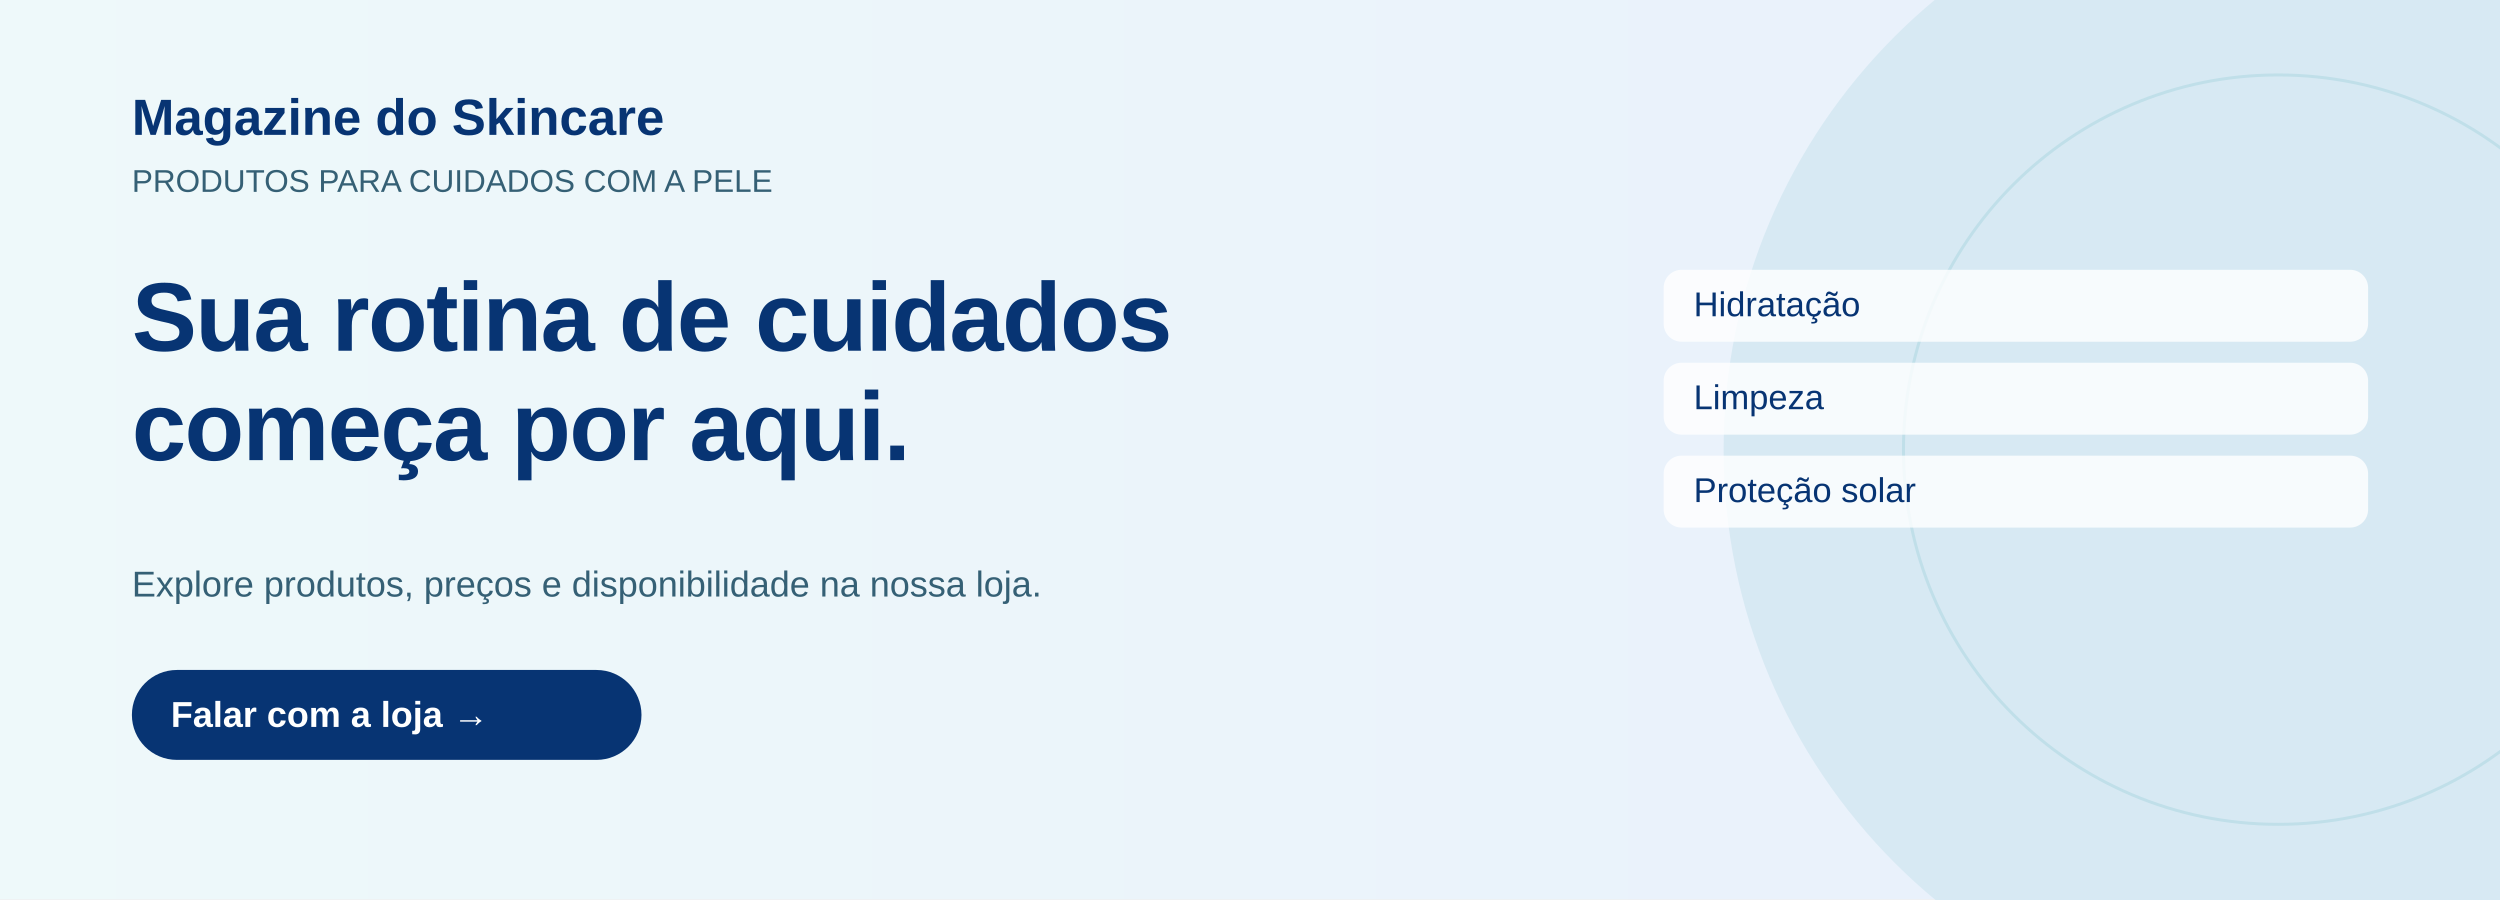
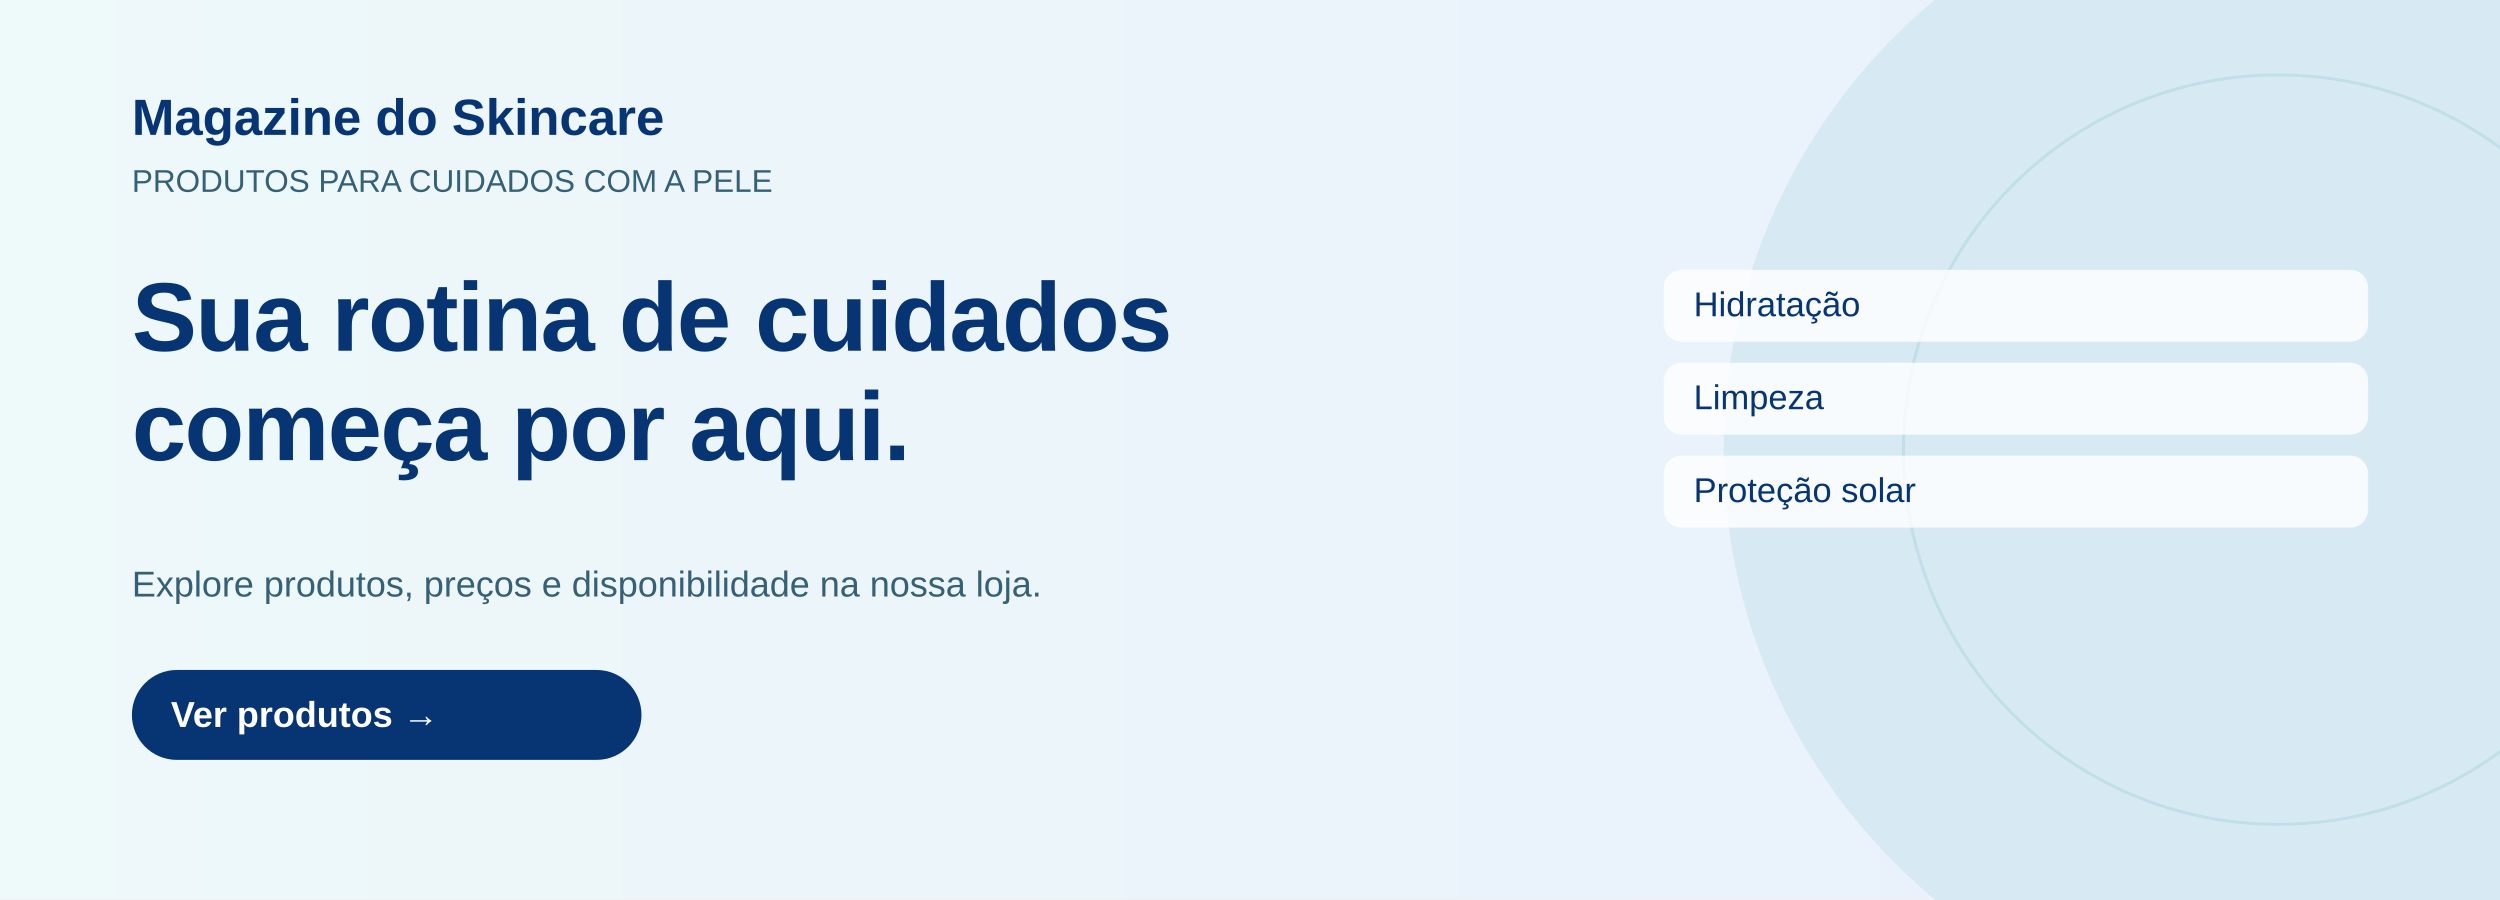
<svg xmlns="http://www.w3.org/2000/svg" width="1668" height="600" viewBox="0 0 1668 600">
  <defs>
    <linearGradient id="bg">
      <stop stop-color="#eef9fa" />
      <stop offset="1" stop-color="#e8effb" />
    </linearGradient>
  </defs>
  <rect width="1668" height="600" fill="url(#bg)" />
  <circle cx="1540" cy="300" r="390" fill="#d7e9f3" />
  <circle cx="1520" cy="300" r="250" fill="none" stroke="#c0dfe9" stroke-width="2" />
  <g font-family="Arial, sans-serif" fill="#073473">
    <text x="88" y="90" font-size="34" font-weight="700">Magazine do Skincare</text>
    <text x="88" y="128" font-size="21" fill="#356075">PRODUTOS PARA CUIDADOS COM A PELE</text>
    <text x="88" y="234" font-size="65" font-weight="700" letter-spacing="-1">Sua rotina de cuidados</text>
    <text x="88" y="307" font-size="65" font-weight="700" letter-spacing="-1">começa por aqui.</text>
    <text x="88" y="398" font-size="24" fill="#356075">Explore produtos, preços e disponibilidade na nossa loja.</text>
    <rect x="88" y="447" width="340" height="60" rx="30" fill="#073473" />
-     <text x="114" y="485" font-size="24" font-weight="700" fill="white">Falar com a loja →</text>
+     <text x="114" y="485" font-size="24" font-weight="700" fill="white">Ver produtos →</text>
    <rect x="1110" y="180" width="470" height="48" rx="12" fill="white" fill-opacity=".8" />
    <text x="1130" y="211" font-size="23">Hidratação</text>
    <rect x="1110" y="242" width="470" height="48" rx="12" fill="white" fill-opacity=".8" />
    <text x="1130" y="273" font-size="23">Limpeza</text>
    <rect x="1110" y="304" width="470" height="48" rx="12" fill="white" fill-opacity=".8" />
    <text x="1130" y="335" font-size="23">Proteção solar</text>
  </g>
</svg>
